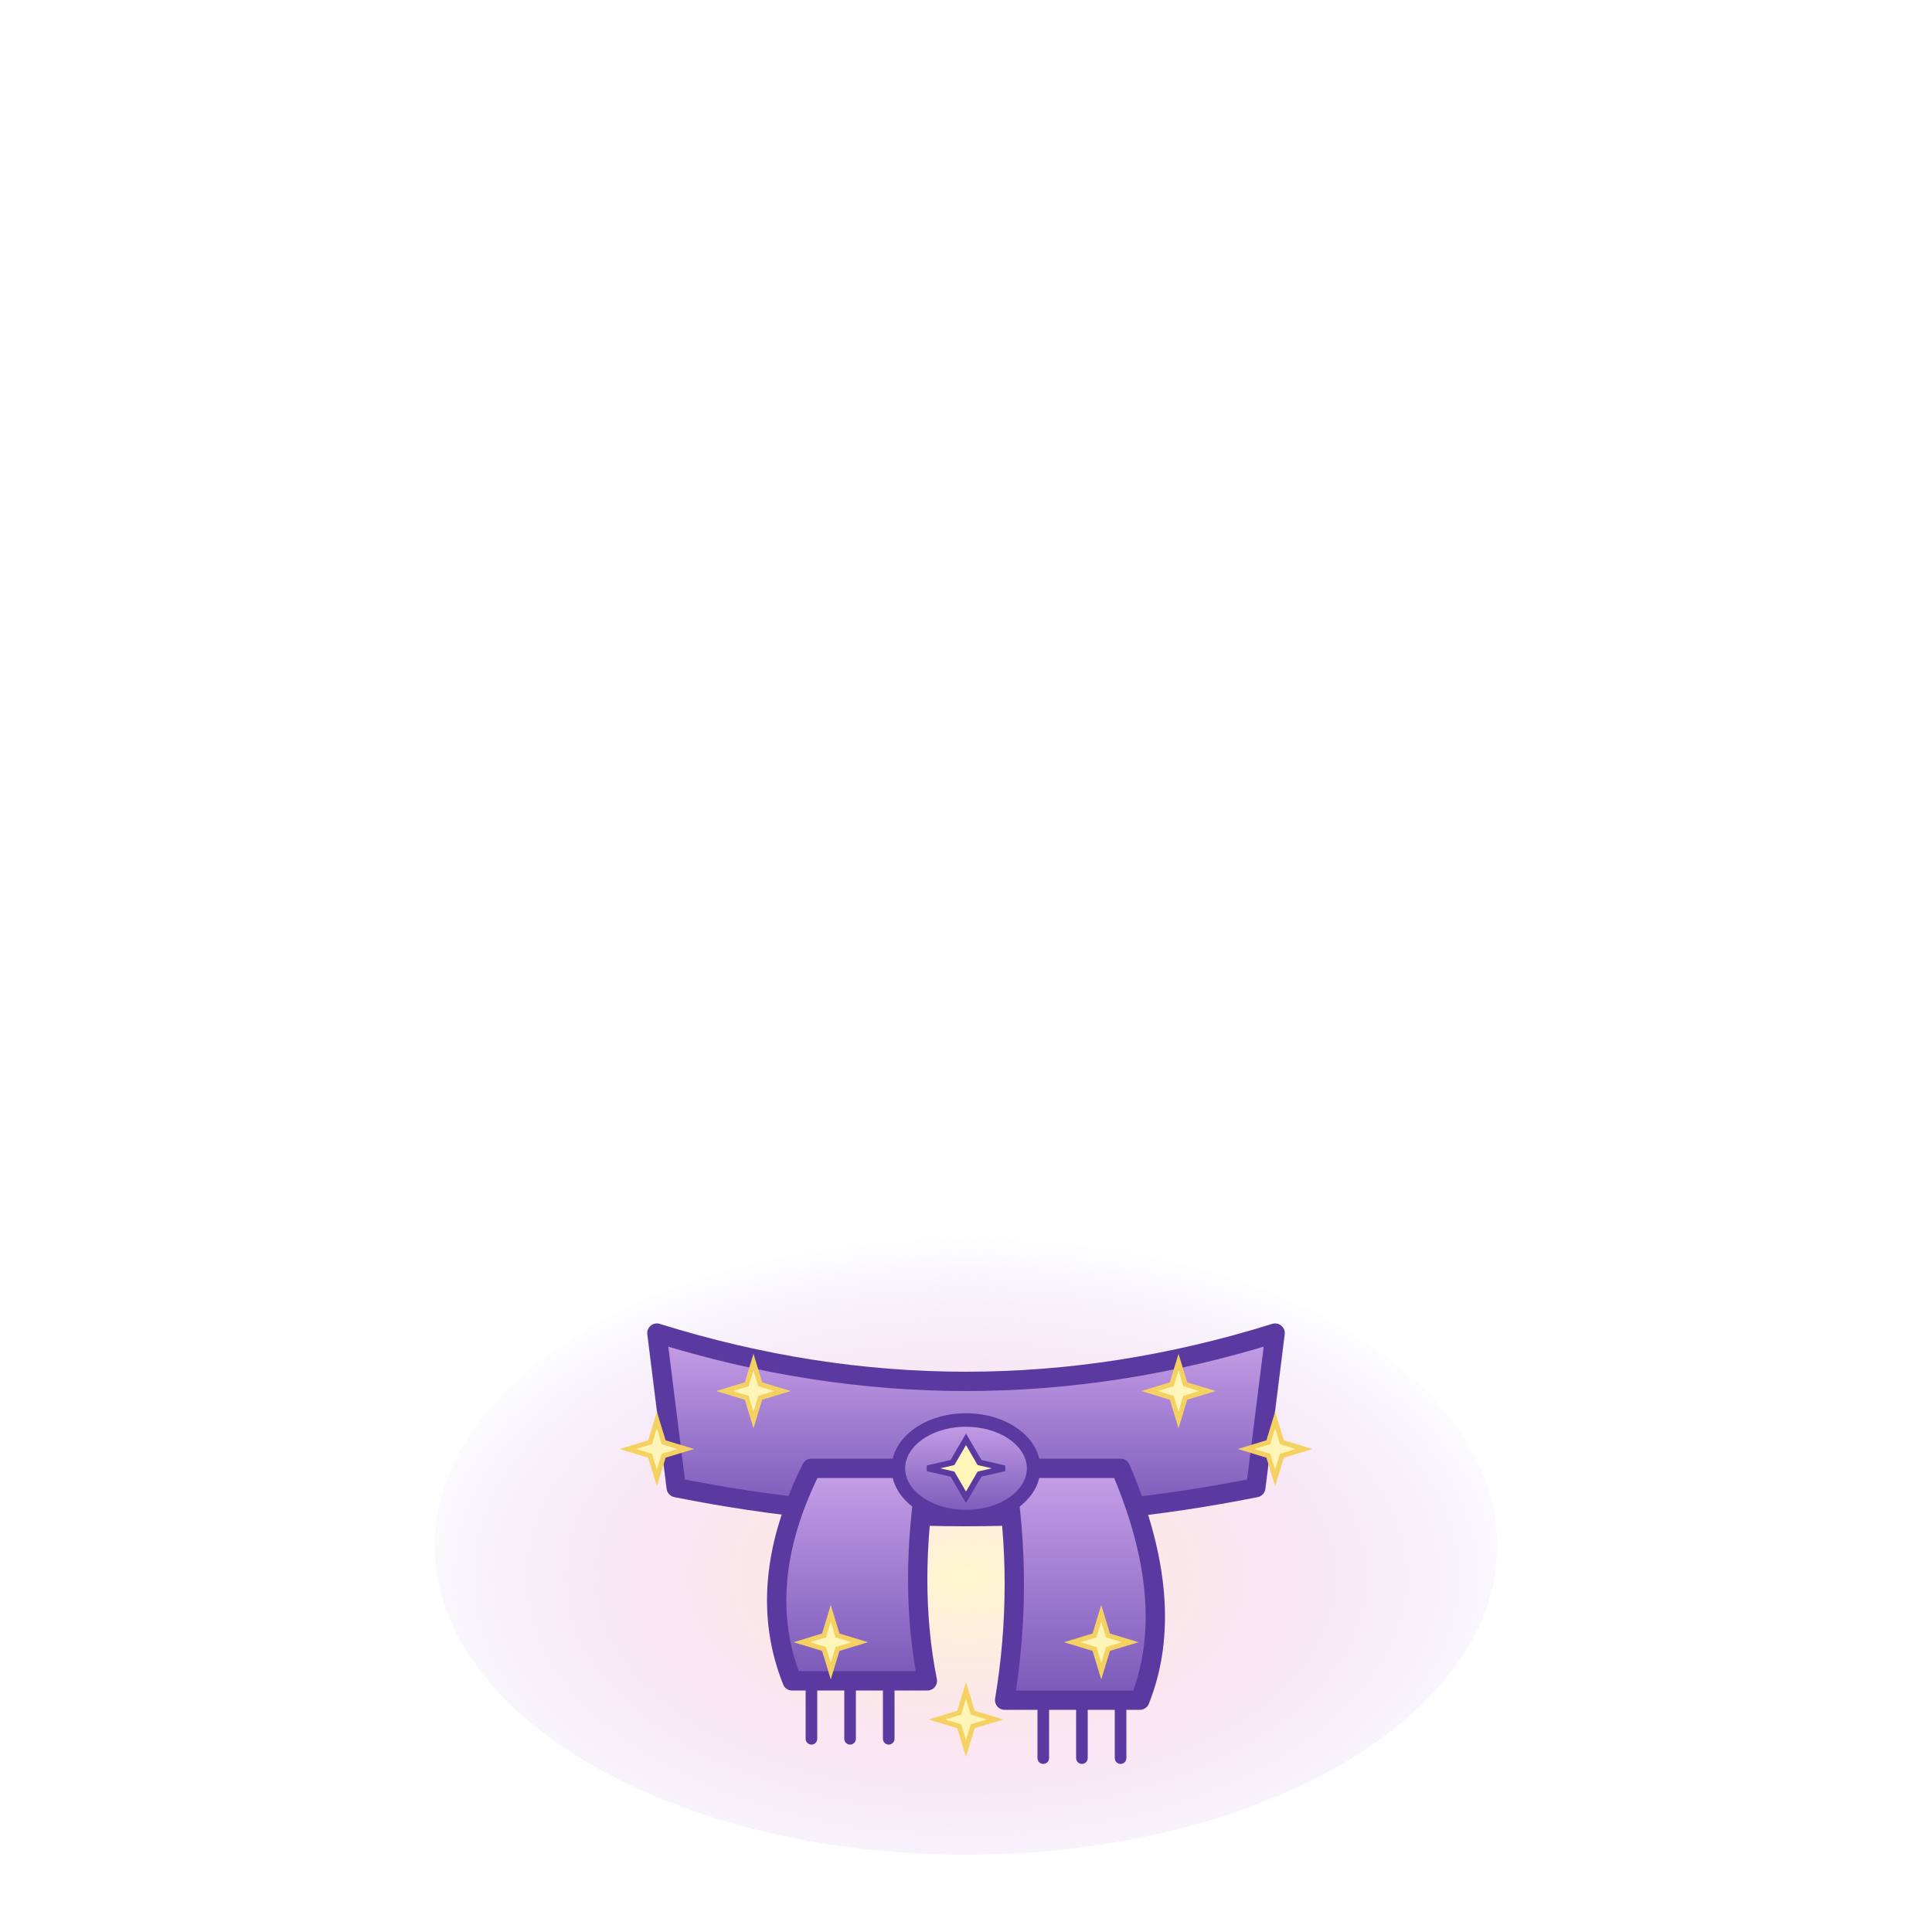
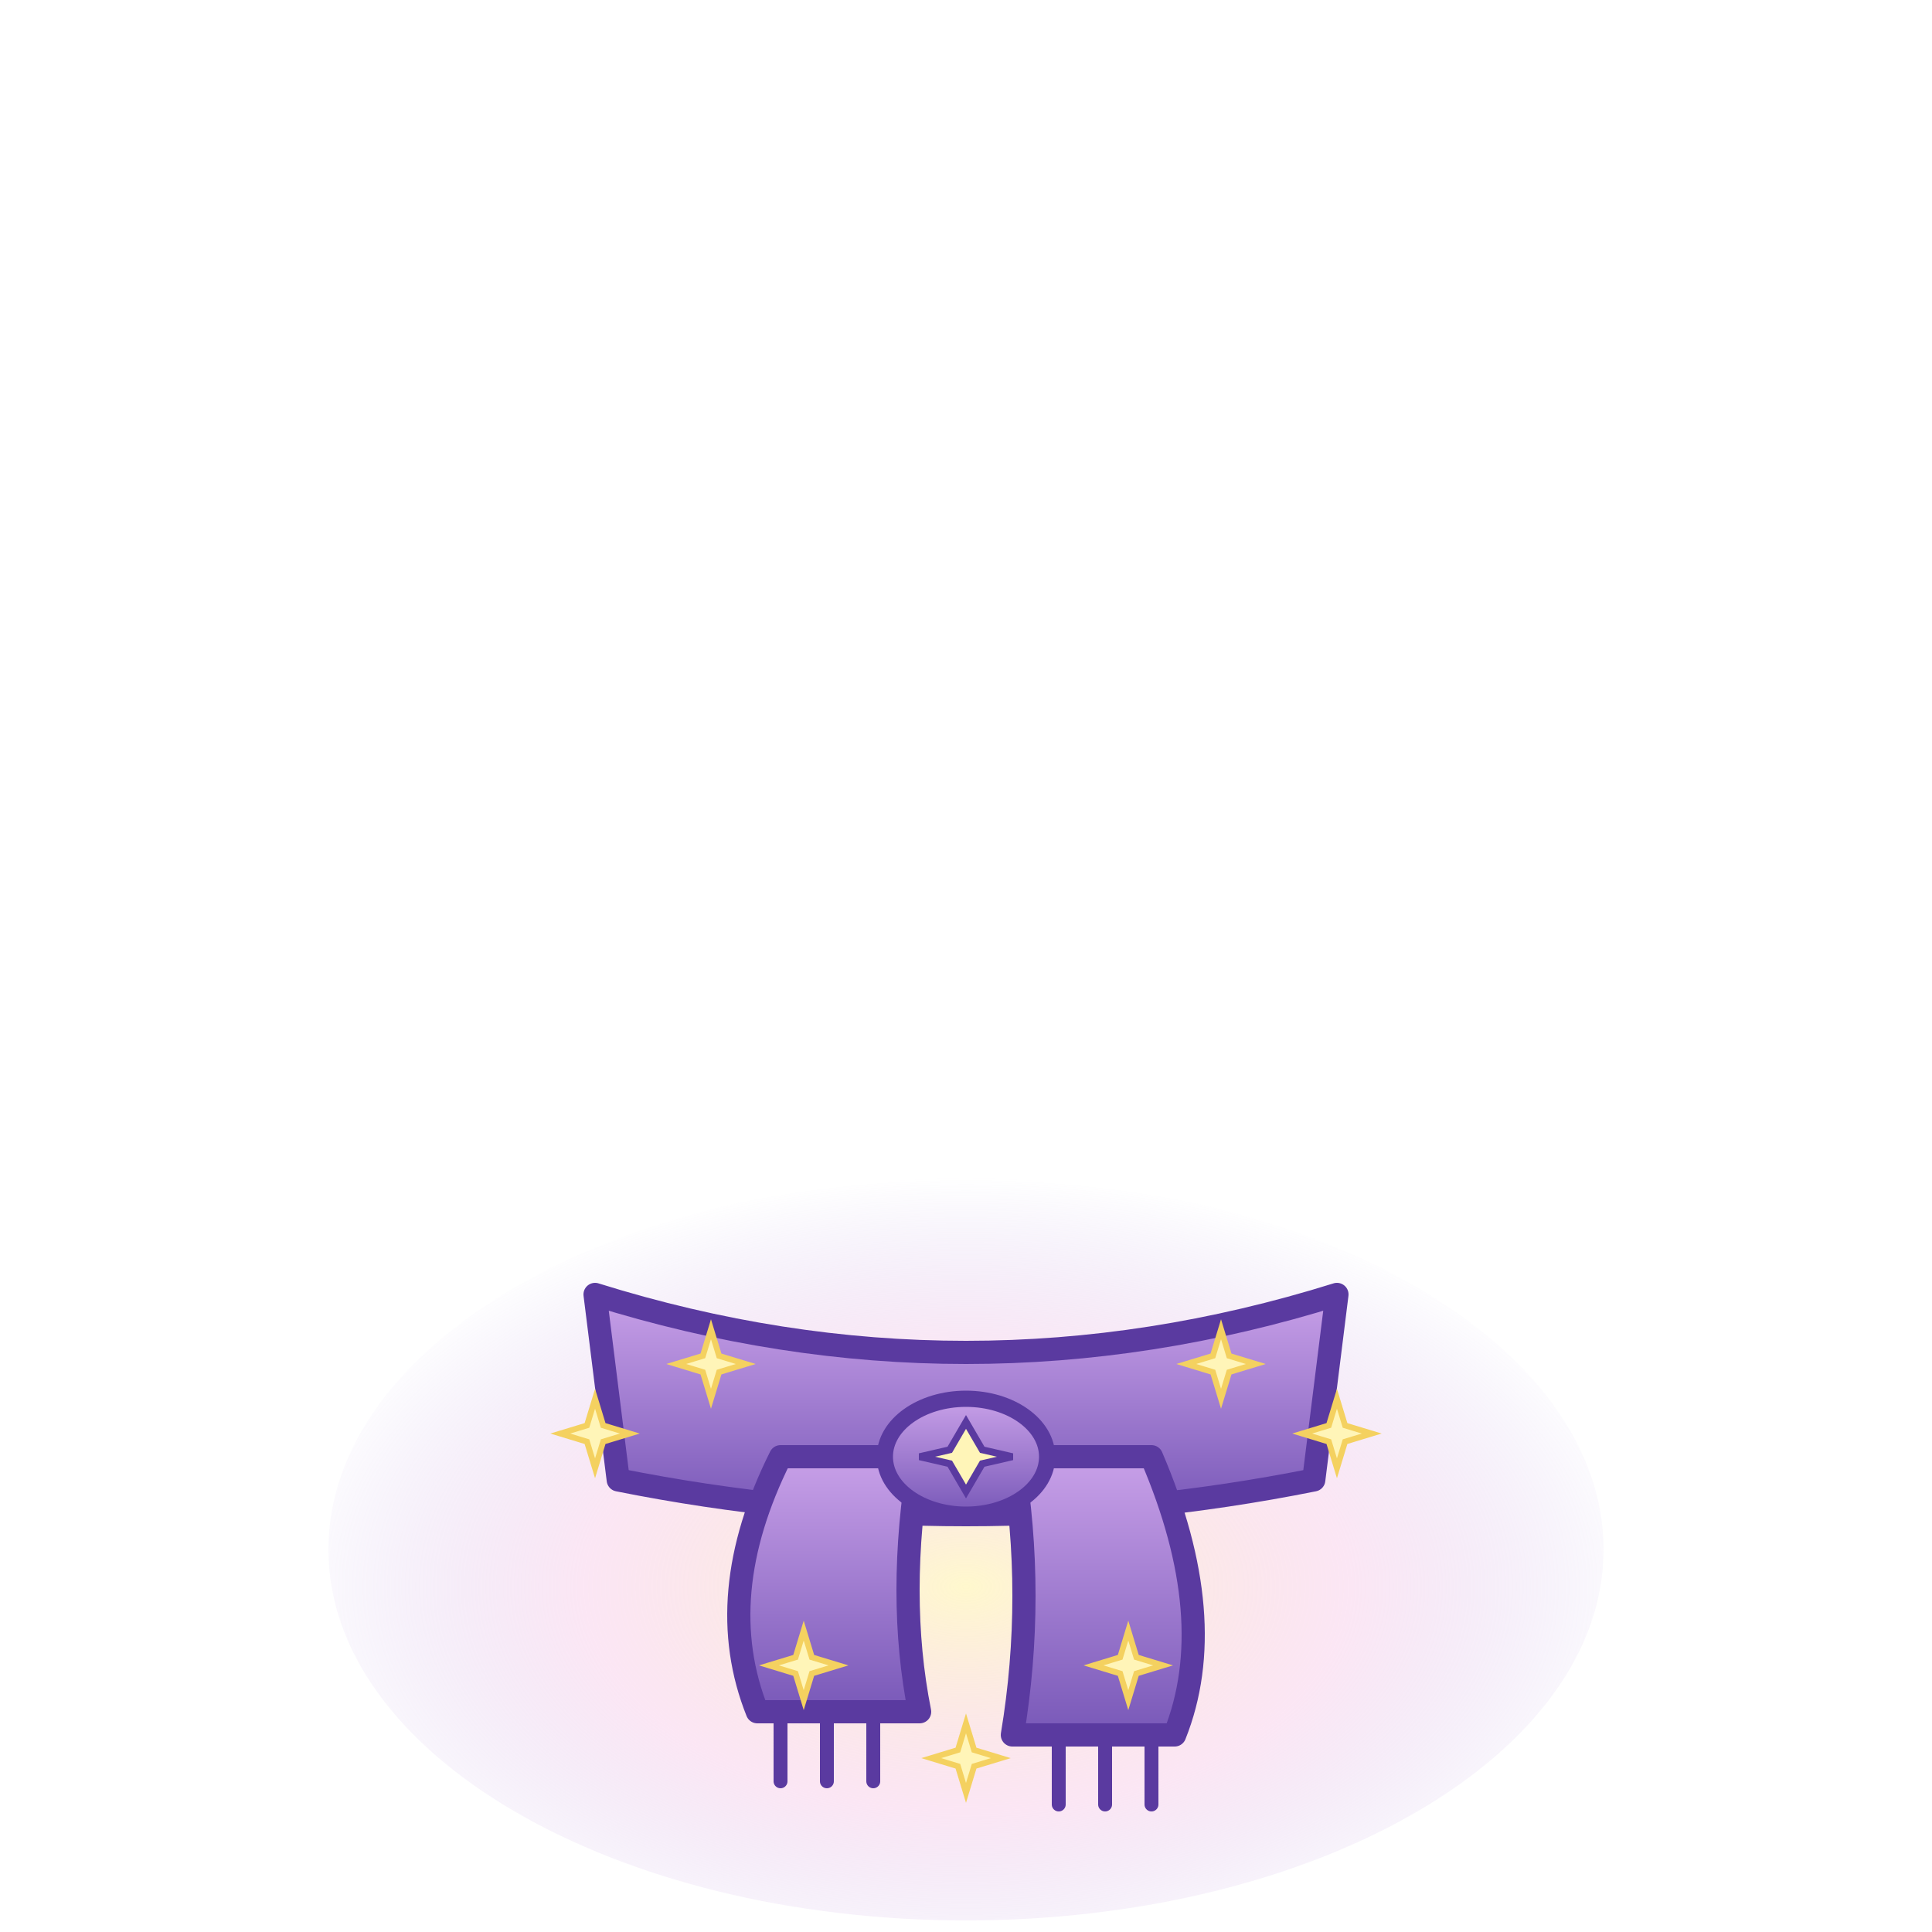
<svg xmlns="http://www.w3.org/2000/svg" viewBox="0 0 200 200">
  <defs>
    <radialGradient id="aura-grad" cx="0.5" cy="0.55" r="0.55">
      <stop offset="0%" stop-color="#fff5b8" stop-opacity="0.7" />
      <stop offset="55%" stop-color="#f4b8e0" stop-opacity="0.35" />
      <stop offset="100%" stop-color="#a890e0" stop-opacity="0" />
    </radialGradient>
    <linearGradient id="scarf-grad" x1="0" y1="0" x2="0" y2="1">
      <stop offset="0%" stop-color="#c8a0e8" />
      <stop offset="100%" stop-color="#7858b8" />
    </linearGradient>
  </defs>
-   <g>
+   <g transform="translate(100 158) scale(1.2) translate(-100 -158)">
    <ellipse cx="100" cy="160" rx="55" ry="32" fill="url(#aura-grad)" />
    <path d="M68 138 Q100 148 132 138 L130 154 Q100 160 70 154 Z" fill="url(#scarf-grad)" stroke="#5a3aa0" stroke-width="2" stroke-linejoin="round" />
    <path d="M84 152 Q78 164 82 174 L96 174 Q94 164 96 152 Z" fill="url(#scarf-grad)" stroke="#5a3aa0" stroke-width="2" stroke-linejoin="round" />
    <path d="M116 152 Q122 166 118 176 L104 176 Q106 164 104 152 Z" fill="url(#scarf-grad)" stroke="#5a3aa0" stroke-width="2" stroke-linejoin="round" />
    <ellipse cx="100" cy="152" rx="7" ry="5" fill="url(#scarf-grad)" stroke="#5a3aa0" stroke-width="1.4" />
    <path d="M100 149 L101.4 151.4 L104 152 L101.4 152.6 L100 155 L98.6 152.6 L96 152 L98.6 151.4 Z" fill="#fff5b8" stroke="#5a3aa0" stroke-width="0.6" />
    <g transform="translate(78 144)">
      <path d="M0 -3 L0.7 -0.7 L3 0 L0.7 0.7 L0 3 L-0.7 0.7 L-3 0 L-0.7 -0.7 Z" fill="#fff5b8" stroke="#f4d160" stroke-width="0.5" />
    </g>
    <g transform="translate(122 144)">
      <path d="M0 -3 L0.7 -0.7 L3 0 L0.7 0.7 L0 3 L-0.7 0.7 L-3 0 L-0.7 -0.7 Z" fill="#fff5b8" stroke="#f4d160" stroke-width="0.5" />
    </g>
    <g transform="translate(86 170)">
      <path d="M0 -3 L0.7 -0.7 L3 0 L0.7 0.7 L0 3 L-0.7 0.7 L-3 0 L-0.7 -0.7 Z" fill="#fff5b8" stroke="#f4d160" stroke-width="0.5" />
    </g>
    <g transform="translate(114 170)">
      <path d="M0 -3 L0.7 -0.7 L3 0 L0.7 0.7 L0 3 L-0.7 0.7 L-3 0 L-0.7 -0.7 Z" fill="#fff5b8" stroke="#f4d160" stroke-width="0.5" />
    </g>
    <g transform="translate(100 178)">
      <path d="M0 -3 L0.7 -0.7 L3 0 L0.7 0.7 L0 3 L-0.7 0.7 L-3 0 L-0.7 -0.7 Z" fill="#fff5b8" stroke="#f4d160" stroke-width="0.5" />
    </g>
    <g transform="translate(68 150)">
      <path d="M0 -3 L0.7 -0.7 L3 0 L0.7 0.7 L0 3 L-0.7 0.7 L-3 0 L-0.7 -0.7 Z" fill="#fff5b8" stroke="#f4d160" stroke-width="0.5" />
    </g>
    <g transform="translate(132 150)">
      <path d="M0 -3 L0.7 -0.7 L3 0 L0.7 0.7 L0 3 L-0.7 0.7 L-3 0 L-0.7 -0.7 Z" fill="#fff5b8" stroke="#f4d160" stroke-width="0.5" />
    </g>
    <path d="M84 174 L84 180 M88 174 L88 180 M92 174 L92 180" stroke="#5a3aa0" stroke-width="1.2" stroke-linecap="round" />
    <path d="M108 176 L108 182 M112 176 L112 182 M116 176 L116 182" stroke="#5a3aa0" stroke-width="1.2" stroke-linecap="round" />
  </g>
</svg>
